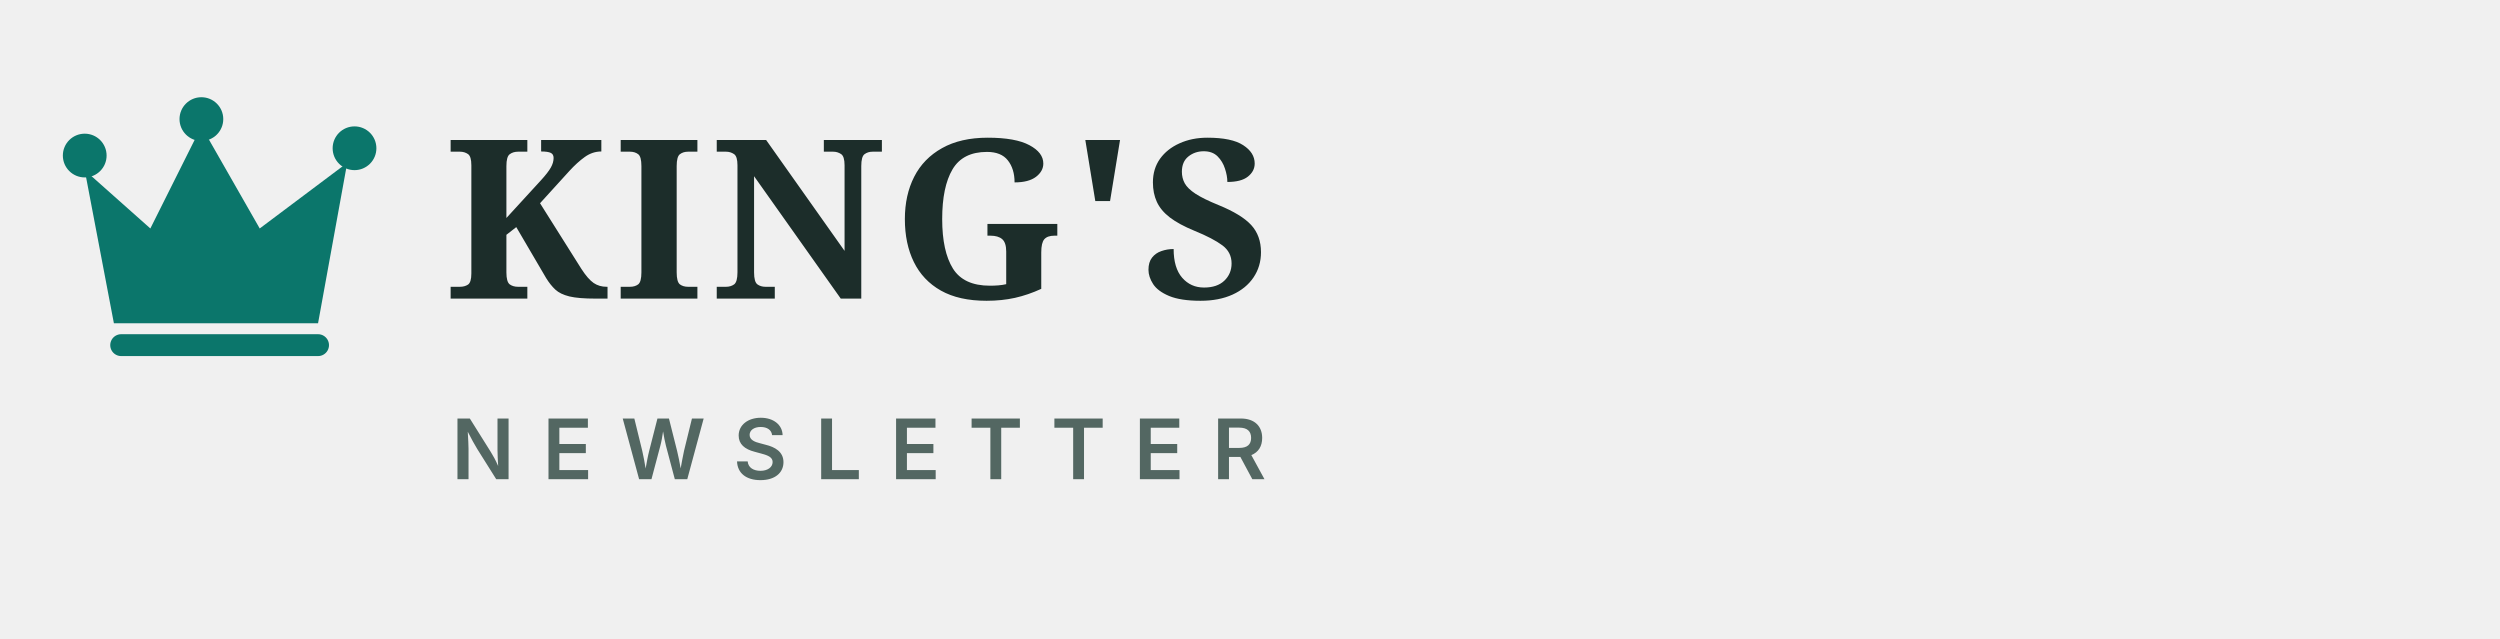
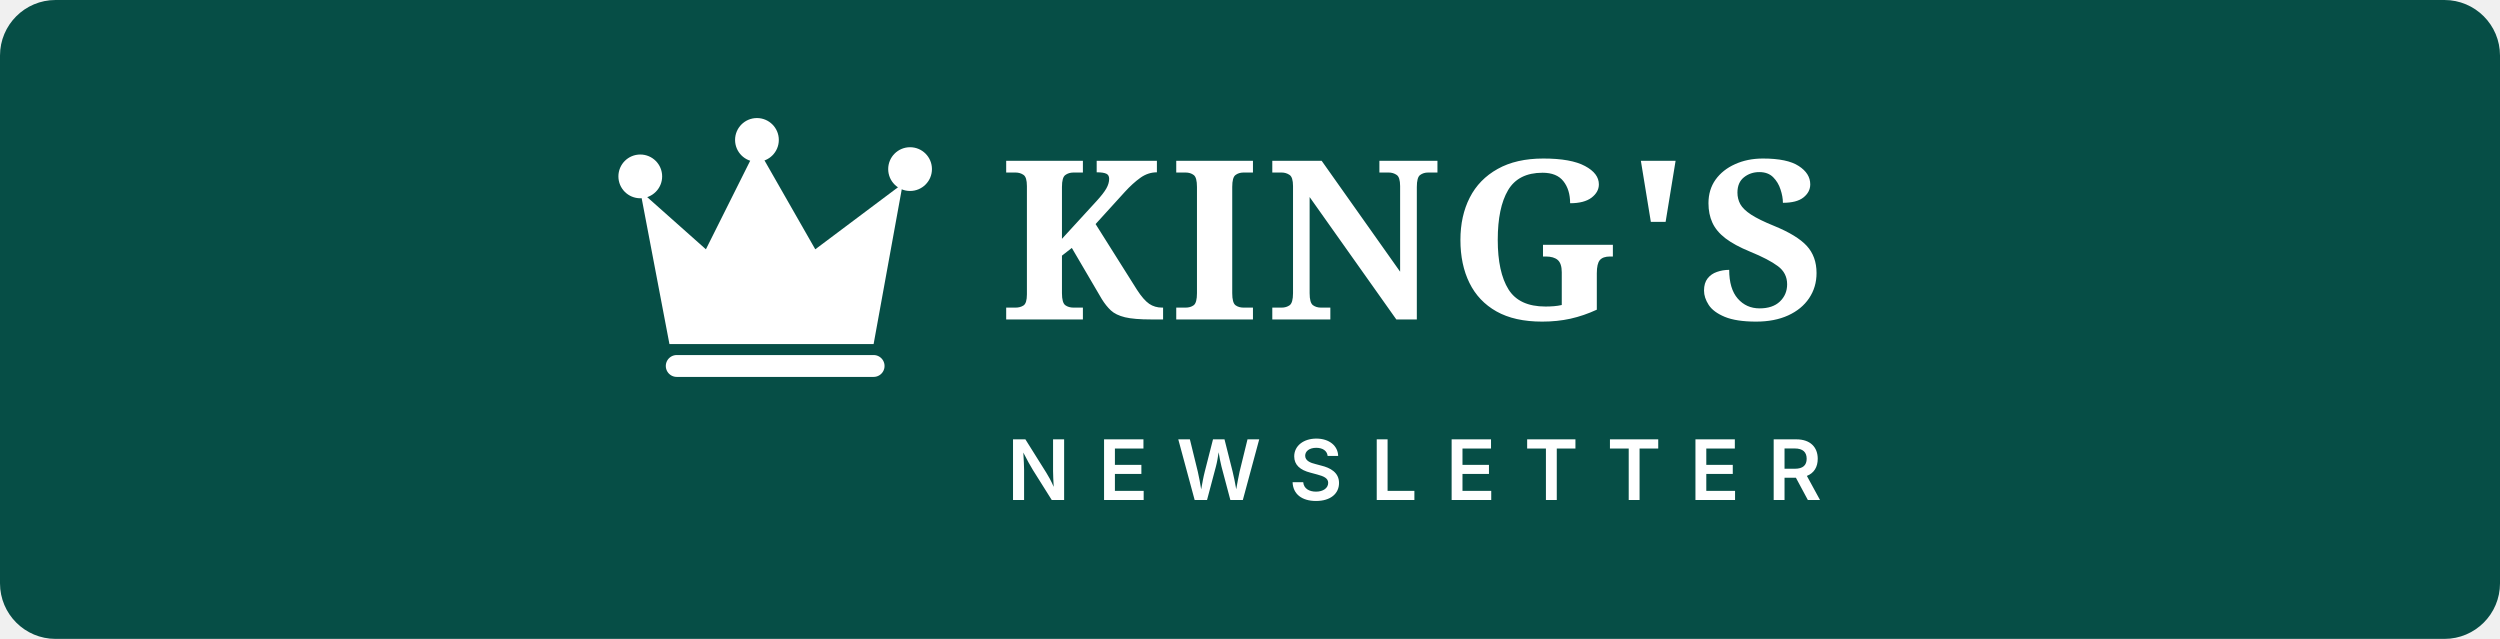
<svg xmlns="http://www.w3.org/2000/svg" width="360" height="92" viewBox="0 0 360 92" role="img" aria-labelledby="title desc">
-   <g transform="translate(8 14) scale(1.05)">
-     <path d="M4 10 L13 18 L20 4 L28 18 L40 9 L36 31 L8 31 Z" fill="#0b766b" />
-     <path d="M9 34 H36" stroke="#0b766b" stroke-width="3" stroke-linecap="round" />
-     <circle cx="4" cy="8" r="3" fill="#0b766b" />
-     <circle cx="20" cy="3" r="3" fill="#0b766b" />
-     <circle cx="41" cy="7" r="3" fill="#0b766b" />
+   <rect width="360" height="92" rx="8" fill="#064e46" />
+   <g transform="translate(80 3)">
+     <g transform="translate(8 14) scale(1.05)">
+       <path d="M4 10 L13 18 L20 4 L28 18 L40 9 L36 31 L8 31 Z" fill="#ffffff" />
+       <path d="M9 34 H36" stroke="#ffffff" stroke-width="3" stroke-linecap="round" />
+       <circle cx="4" cy="8" r="3" fill="#ffffff" />
+       <circle cx="20" cy="3" r="3" fill="#ffffff" />
+       <circle cx="41" cy="7" r="3" fill="#ffffff" />
+     </g>
+     <text x="64" y="43" font-family="'Playfair Display', Georgia, serif" font-size="32" font-weight="700" letter-spacing="1" fill="#ffffff">KING'S</text>
+     <text x="65" y="69" font-family="Inter, Arial, sans-serif" font-size="12" font-weight="600" letter-spacing="4" fill="#ffffff">NEWSLETTER</text>
  </g>
-   <text x="64" y="43" font-family="'Playfair Display', Georgia, serif" font-size="32" font-weight="700" letter-spacing="1" fill="#1c2d2a">KING'S</text>
-   <text x="65" y="69" font-family="Inter, Arial, sans-serif" font-size="12" font-weight="600" letter-spacing="4" fill="#536762">NEWSLETTER</text>
</svg>
